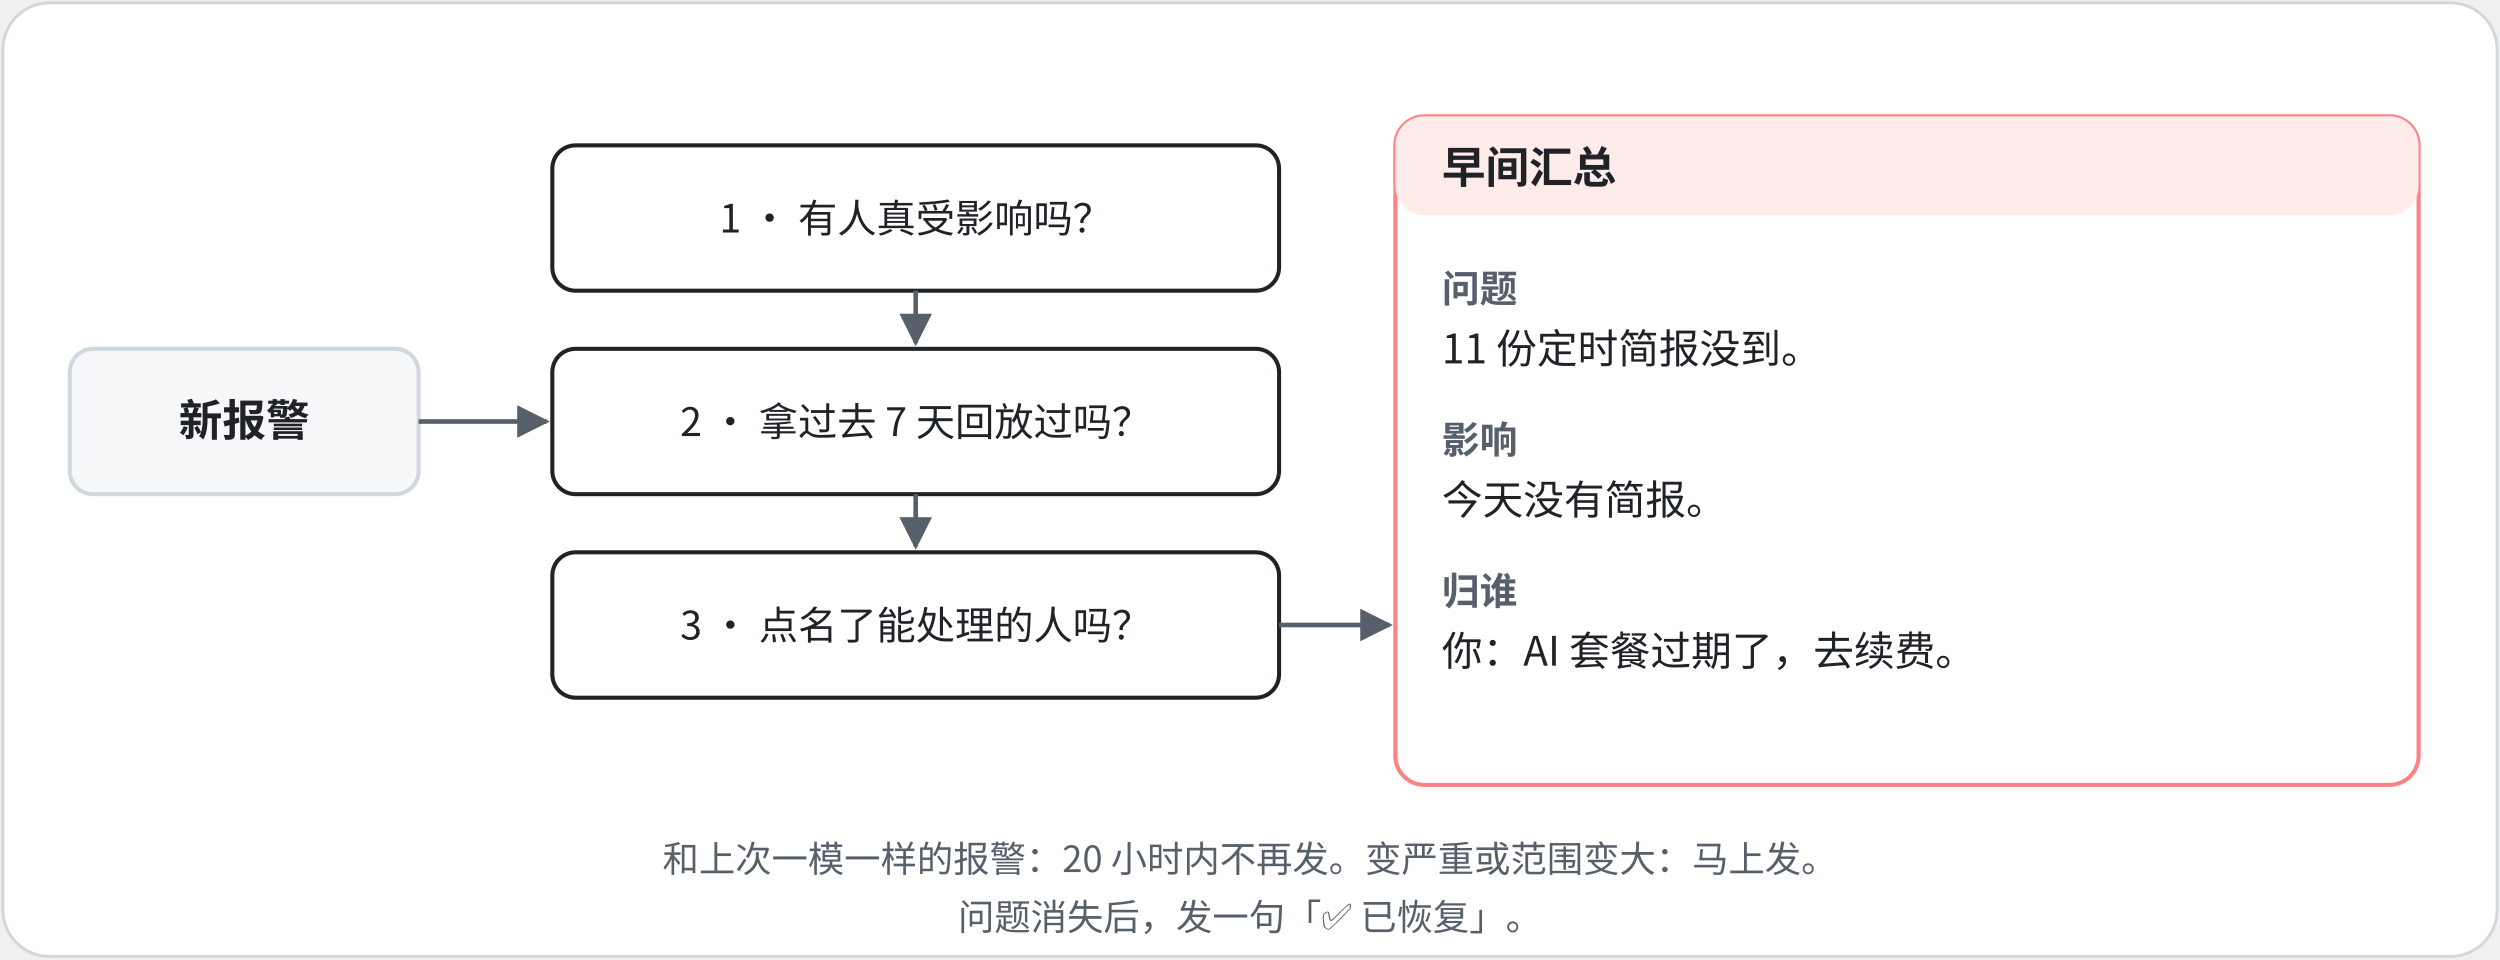
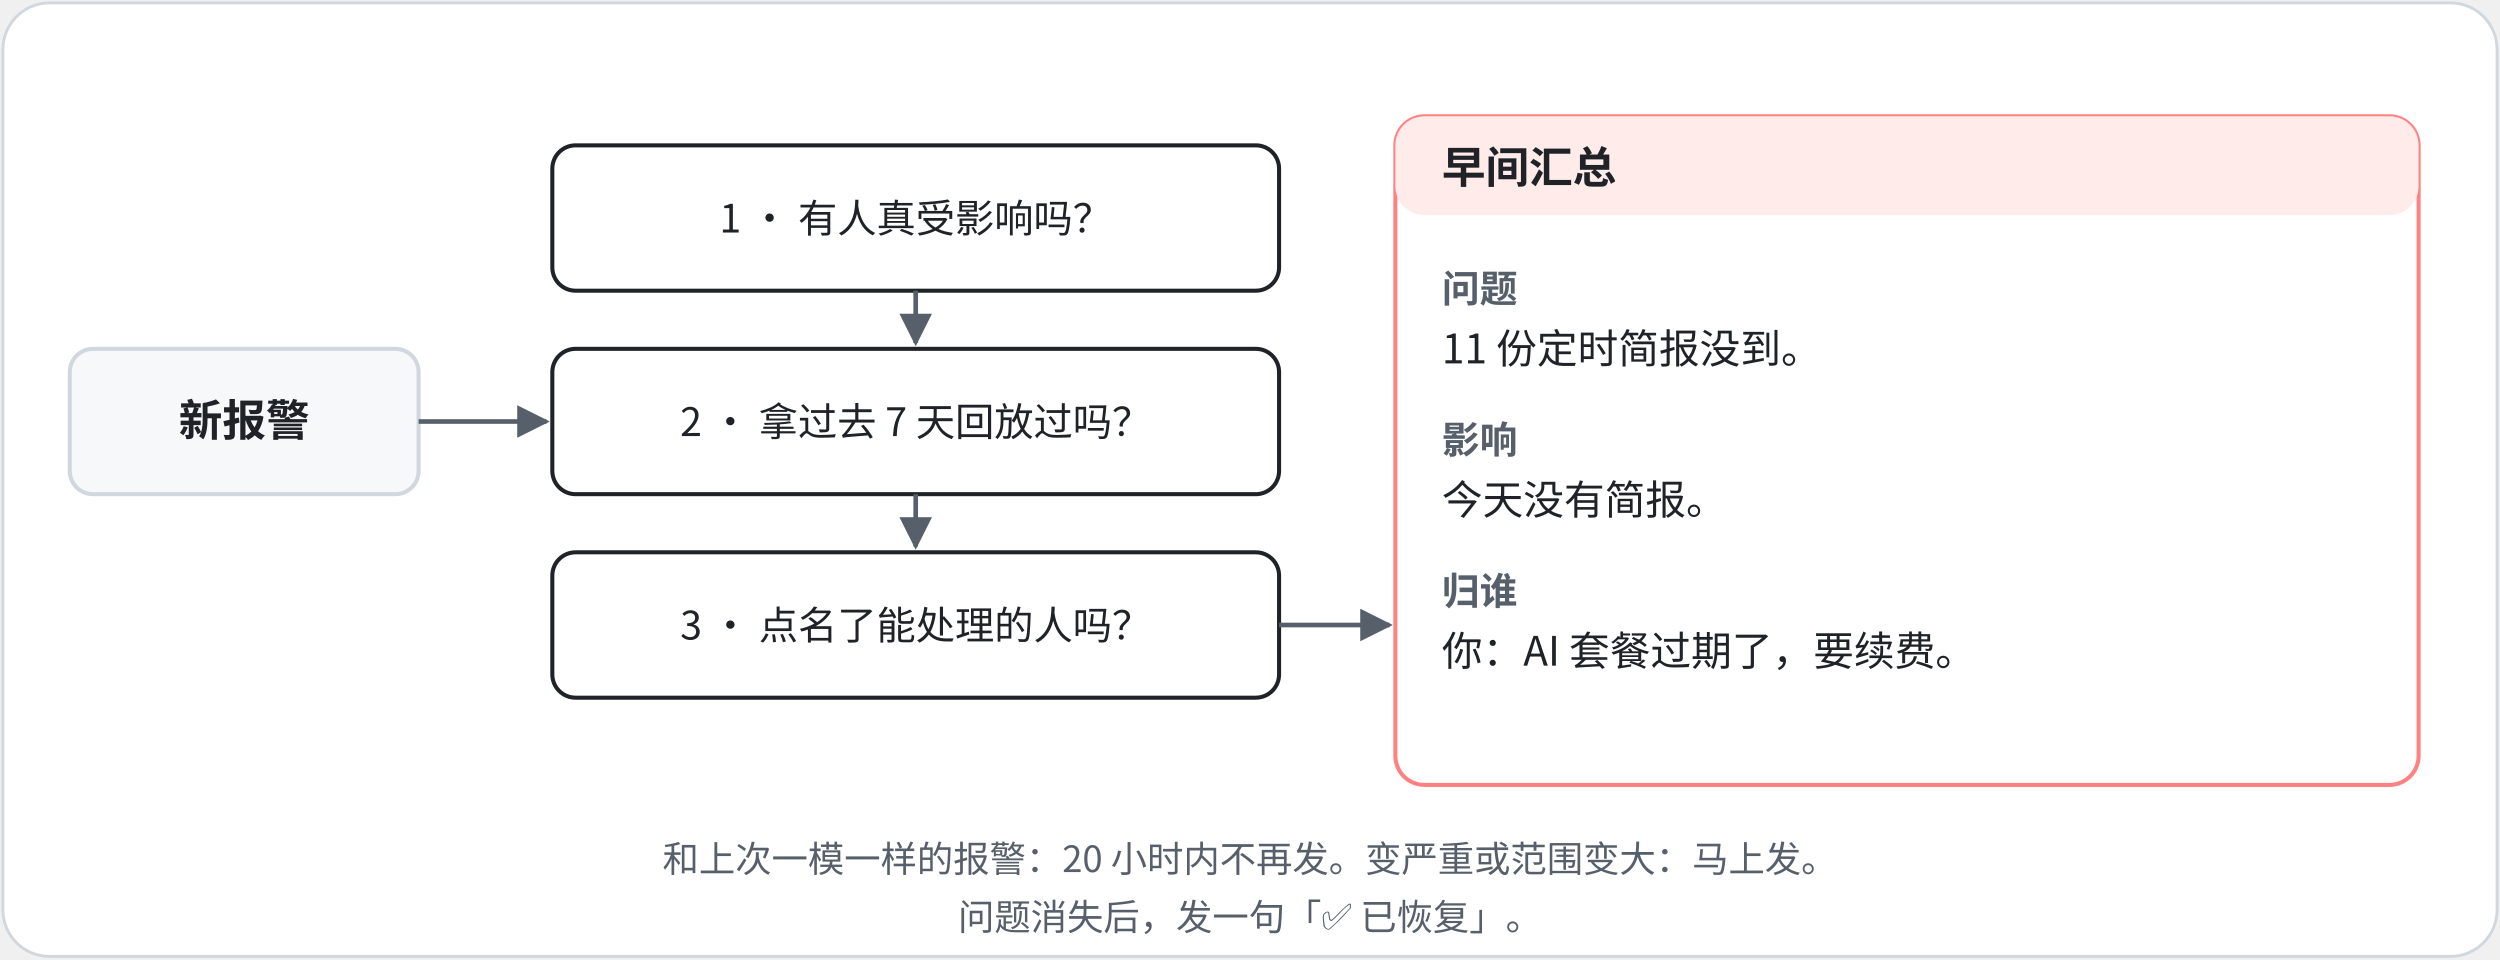
<svg xmlns="http://www.w3.org/2000/svg" viewBox="0 0 860 330" width="860" height="330" role="img" aria-label="报警上线前要答三个问题：有没有人真受影响、拿过去 7 天回放过没有、有没有点名一个能处理的人。示例报警：问题、影响、归谁。">
  <defs>
    <marker id="a" viewBox="0 0 10 10" refX="9" refY="5" markerWidth="7" markerHeight="7" orient="auto-start-reverse">
      <path d="M0,0 L10,5 L0,10 z" fill="#57606a" />
    </marker>
    <marker id="r" viewBox="0 0 10 10" refX="9" refY="5" markerWidth="7" markerHeight="7" orient="auto-start-reverse">
      <path d="M0,0 L10,5 L0,10 z" fill="#ff8182" />
    </marker>
    <pattern id="hatch" width="6" height="6" patternUnits="userSpaceOnUse" patternTransform="rotate(45)">
      <rect width="6" height="6" fill="#f6f8fa" />
      <line x1="0" y1="0" x2="0" y2="6" stroke="#d0d7de" stroke-width="3" />
    </pattern>
    <style>text{font-family:-apple-system, BlinkMacSystemFont, 'Segoe UI', 'PingFang SC', 'Noto Sans CJK SC', 'Microsoft YaHei', Helvetica, Arial, sans-serif;fill:#1f2328} .s{font-size:13px;fill:#57606a} .b{font-size:15px;font-weight:600} .t{font-size:14px} .l{font-size:12.5px;fill:#57606a} .h{stroke:#ffffff;stroke-width:5px;stroke-linejoin:round;paint-order:stroke} .e{stroke:#57606a;stroke-width:1.6;fill:none} .d{stroke:#8c959f;stroke-width:1.4;fill:none;stroke-dasharray:5 4} .x{stroke:#ff8182;stroke-width:1.6;fill:none;stroke-dasharray:5 4}</style>
  </defs>
  <rect x="1" y="1" width="858" height="328" rx="16" fill="#ffffff" stroke="#d0d7de" />
  <rect x="24" y="120" width="120" height="50" rx="8" fill="#f6f8fa" stroke="#d0d7de" stroke-width="1.4" />
  <text class="b" x="84" y="150" text-anchor="middle">新报警</text>
  <rect x="190" y="50" width="250" height="50" rx="8" fill="#ffffff" stroke="#1f2328" stroke-width="1.4" />
  <text class="t" x="315" y="80" text-anchor="middle" style="font-size:13.5px">1 · 有人真受影响吗？</text>
  <rect x="190" y="120" width="250" height="50" rx="8" fill="#ffffff" stroke="#1f2328" stroke-width="1.4" />
  <text class="t" x="315" y="150" text-anchor="middle" style="font-size:13.5px">2 · 拿过去 7 天回放过吗？</text>
  <rect x="190" y="190" width="250" height="50" rx="8" fill="#ffffff" stroke="#1f2328" stroke-width="1.4" />
  <text class="t" x="315" y="220" text-anchor="middle" style="font-size:13.5px">3 · 点名了能处理的人吗？</text>
  <path class="e" d="M144,145 L188,145" marker-end="url(#a)" />
  <path class="e" d="M315,100 L315,118" marker-end="url(#a)" />
  <path class="e" d="M315,170 L315,188" marker-end="url(#a)" />
  <path class="e" d="M440,215 L478,215" marker-end="url(#a)" />
  <rect x="480" y="40" width="352" height="230" rx="10" fill="#ffffff" stroke="#ff8182" stroke-width="1.4" />
  <rect x="480" y="40" width="352" height="34" rx="10" fill="#ffebe9" />
  <text class="b" x="496" y="63" text-anchor="start">早间汇总</text>
  <text class="s" x="496" y="104" text-anchor="start" style="font-weight:600">问题</text>
  <text class="t" x="496" y="125" text-anchor="start">11 份定时简报没到。</text>
  <text class="s" x="496" y="156" text-anchor="start" style="font-weight:600">影响</text>
  <text class="t" x="496" y="177" text-anchor="start">今天没有简报。</text>
  <text class="s" x="496" y="208" text-anchor="start" style="font-weight:600">归谁</text>
-   <text class="t" x="496" y="229" text-anchor="start">你：AI 套餐过期了，去续费。</text>
+   <text class="t" x="496" y="229" text-anchor="start">你：AI 套餐过期了，要续费。</text>
  <text class="l" x="430" y="300" text-anchor="middle">和上次一模一样的报警：20 小时内不再发。变严重或范围变大：马上发。</text>
  <text class="l" x="430" y="320" text-anchor="middle">问题消失后，发一句「✅ 已恢复」。</text>
</svg>
